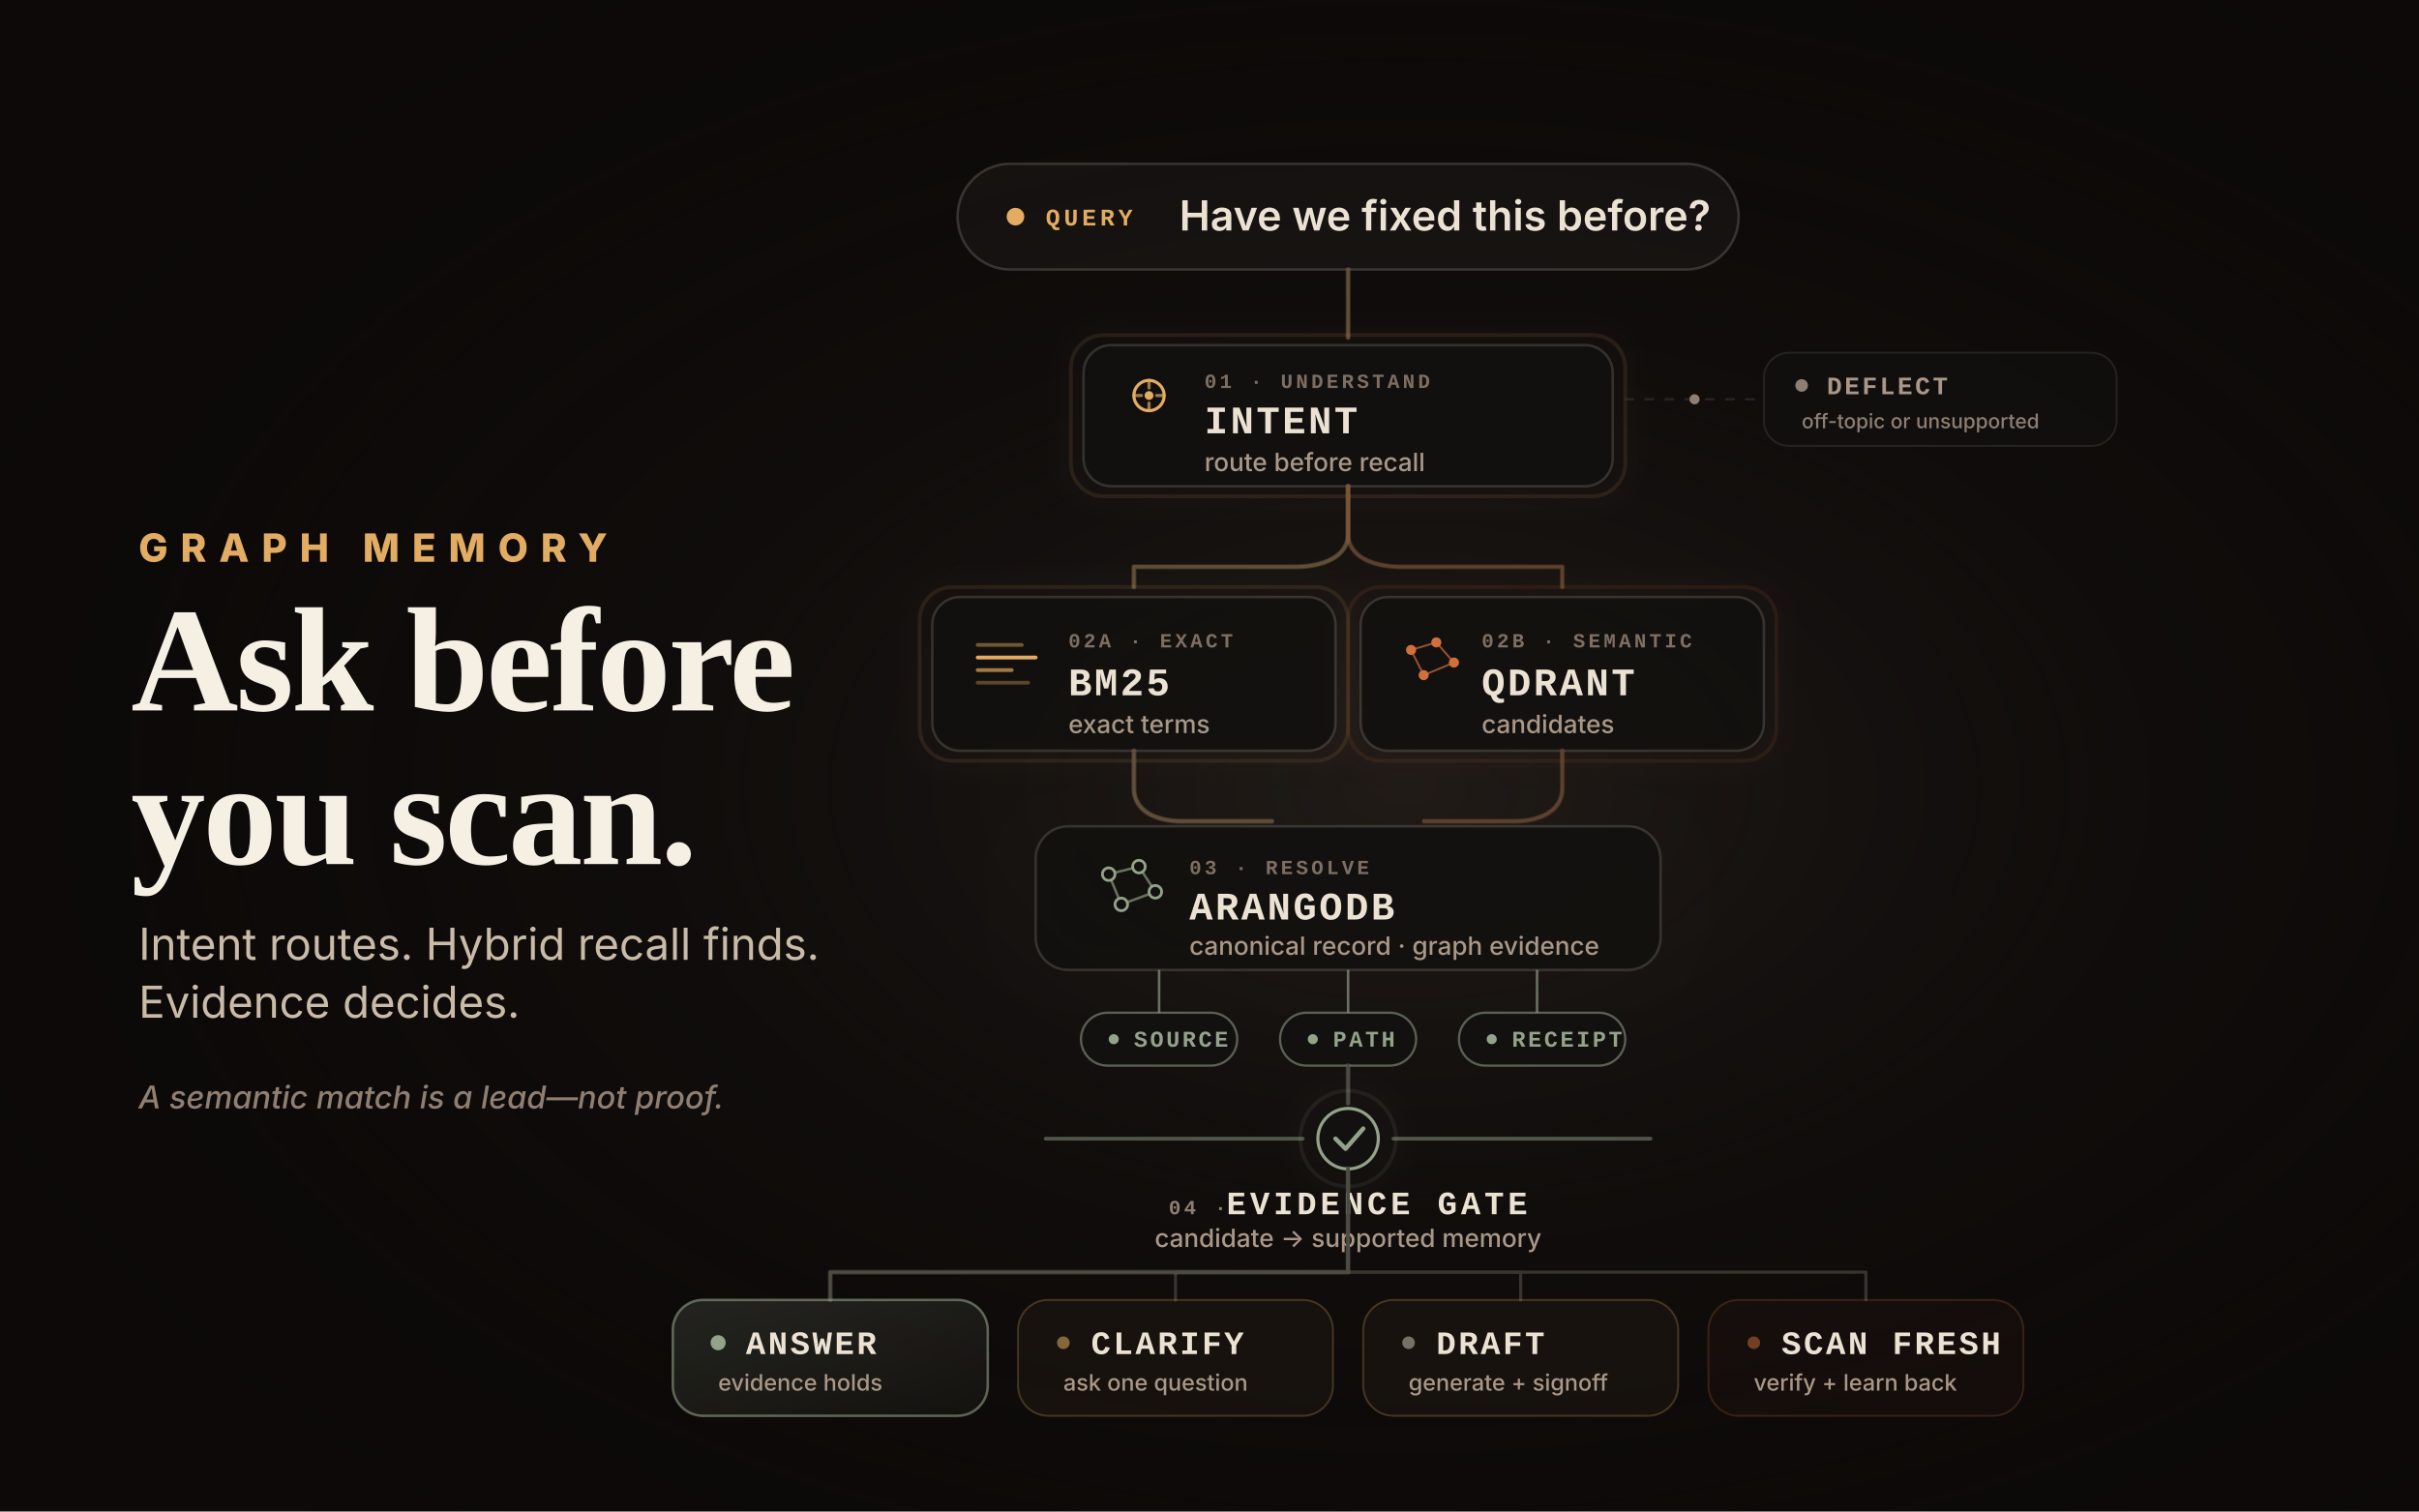
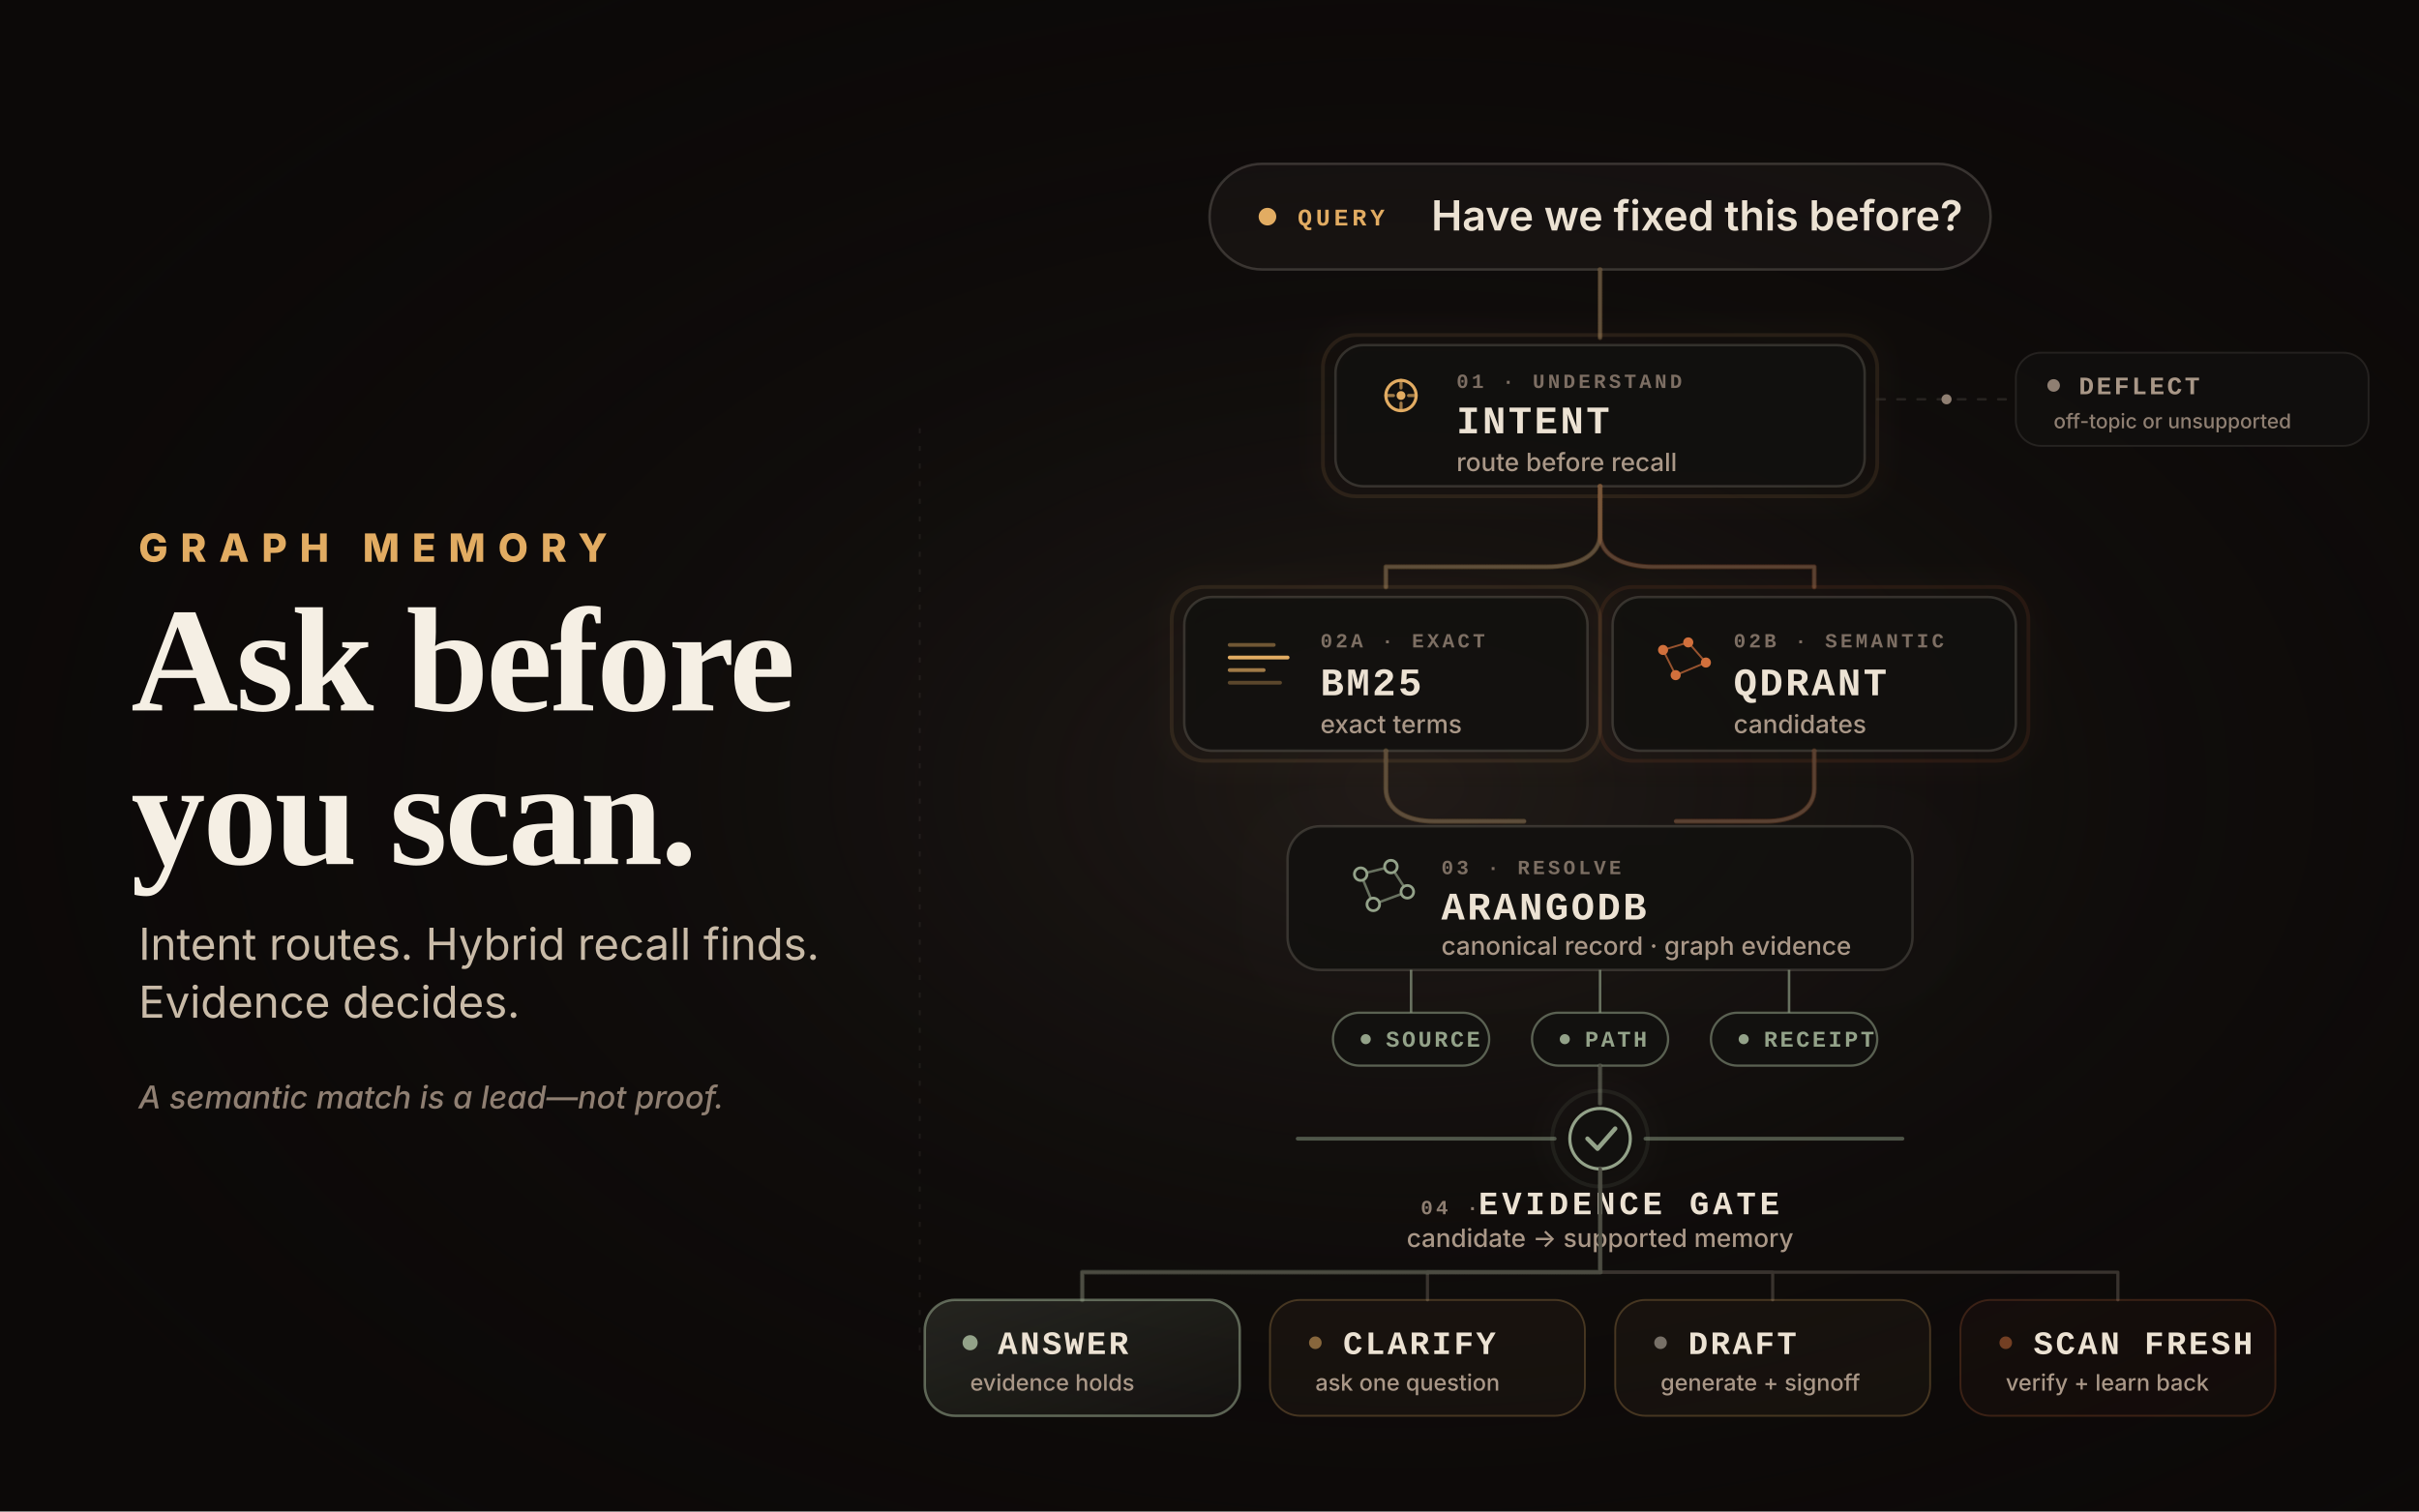
<svg xmlns="http://www.w3.org/2000/svg" viewBox="0 0 1920 1200" width="1920" height="1200" role="img" aria-labelledby="memory-pipeline-title memory-pipeline-desc" tabindex="0">
  <defs>
    <radialGradient id="bg-glow" cx="58%" cy="52%" r="66%">
      <stop offset="0" stop-color="#261f1b" stop-opacity="0.78" />
      <stop offset="0.46" stop-color="#151210" stop-opacity="0.42" />
      <stop offset="1" stop-color="#0c0908" stop-opacity="0" />
    </radialGradient>
    <linearGradient id="answer-fill" x1="0" y1="0" x2="1" y2="1">
      <stop offset="0" stop-color="#93a289" stop-opacity="0.17" />
      <stop offset="1" stop-color="#93a289" stop-opacity="0.05" />
    </linearGradient>
    <filter id="soft-glow" x="-80%" y="-80%" width="260%" height="260%">
      <feGaussianBlur stdDeviation="10" result="blur" />
      <feMerge>
        <feMergeNode in="blur" />
        <feMergeNode in="SourceGraphic" />
      </feMerge>
    </filter>
    <filter id="wide-glow" x="-120%" y="-120%" width="340%" height="340%">
      <feGaussianBlur stdDeviation="22" />
    </filter>
    <style>
      #memory-pipeline .sans {
        font-family: Inter, ui-sans-serif, system-ui, -apple-system, BlinkMacSystemFont, "Segoe UI", sans-serif;
      }
      #memory-pipeline .mono {
        font-family: ui-monospace, SFMono-Regular, Menlo, Monaco, Consolas, "Liberation Mono", monospace;
      }
      #memory-pipeline .eyebrow {
        fill: #e2ac62;
        font-size: 31px;
        font-weight: 760;
        letter-spacing: 10px;
      }
      #memory-pipeline .serif {
        font-family: Fraunces, Georgia, "Times New Roman", serif;
      }
      #memory-pipeline .headline {
        fill: #f5efe4;
        font-size: 118px;
        font-weight: 720;
        letter-spacing: -2px;
      }
      #memory-pipeline .subhead {
        fill: #c9bba8;
        font-size: 35px;
        font-weight: 430;
      }
      #memory-pipeline .footer {
        fill: #8f7f72;
        font-size: 25px;
        font-weight: 480;
        font-style: italic;
      }
      #memory-pipeline .step {
        fill: #8f7f72;
        font-size: 16px;
        font-weight: 620;
        letter-spacing: 2.5px;
        opacity: 0.85;
      }
      #memory-pipeline .stage-name {
        fill: #ece2d3;
        font-size: 31px;
        font-weight: 760;
        letter-spacing: 2px;
      }
      #memory-pipeline .stage-note {
        fill: #a99787;
        font-size: 20px;
        font-weight: 480;
      }
      #memory-pipeline .query-label {
        fill: #e2ac62;
        font-size: 19px;
        font-weight: 760;
        letter-spacing: 3px;
      }
      #memory-pipeline .query-text {
        fill: #ece2d3;
        font-size: 33px;
        font-weight: 570;
      }
      #memory-pipeline .token-label {
        fill: #93a289;
        font-size: 18px;
        font-weight: 730;
        letter-spacing: 2px;
      }
      #memory-pipeline .gate-name {
        fill: #ece2d3;
        font-size: 26px;
        font-weight: 760;
        letter-spacing: 3px;
      }
      #memory-pipeline .gate-note {
        fill: #a99787;
        font-size: 20px;
        font-weight: 480;
      }
      #memory-pipeline .outcome-name {
        fill: #ece2d3;
        font-size: 26px;
        font-weight: 760;
        letter-spacing: 2px;
      }
      #memory-pipeline .outcome-note {
        fill: #a99787;
        font-size: 18px;
        font-weight: 490;
      }
      #memory-pipeline .aside-name {
        fill: #a99787;
        font-size: 20px;
        font-weight: 720;
        letter-spacing: 2px;
      }
      #memory-pipeline .aside-note {
        fill: #8f7f72;
        font-size: 16px;
        font-weight: 470;
      }

      #memory-pipeline .panel {
        fill: rgba(18, 17, 15, 0.86);
        stroke: rgba(236, 226, 211, 0.16);
        stroke-width: 2;
      }
      #memory-pipeline .panel-soft {
        fill: rgba(18, 17, 15, 0.68);
        stroke: rgba(236, 226, 211, 0.10);
        stroke-width: 1.5;
      }
      #memory-pipeline .query-shell {
        fill: rgba(236, 226, 211, 0.035);
        stroke: rgba(236, 226, 211, 0.18);
        stroke-width: 2;
      }
      #memory-pipeline .base-path {
        fill: none;
        stroke: #39332e;
        stroke-width: 2.5;
        stroke-linecap: round;
        stroke-linejoin: round;
      }
      #memory-pipeline .base-path-faint {
        fill: none;
        stroke: #39332e;
        stroke-width: 2;
        stroke-linecap: round;
        stroke-dasharray: 6 10;
        opacity: 0.58;
      }
      #memory-pipeline .flow-path {
        fill: none;
        stroke-width: 4;
        stroke-linecap: round;
        stroke-linejoin: round;
        stroke-dasharray: 1;
        stroke-dashoffset: 0;
        opacity: 0.22;
      }
      #memory-pipeline .flow-amber { stroke: #e2ac62; }
      #memory-pipeline .flow-violet { stroke: #d1703c; }
      #memory-pipeline .flow-mint { stroke: #93a289; }
      #memory-pipeline .stage-halo {
        fill: none;
        stroke-width: 3;
        opacity: 0.12;
      }
      #memory-pipeline .halo-amber { stroke: #e2ac62; }
      #memory-pipeline .halo-violet { stroke: #d1703c; }
      #memory-pipeline .halo-mint { stroke: #93a289; }
      #memory-pipeline .intent-mark {
        fill: none;
        stroke: #e2ac62;
        stroke-width: 2.5;
        stroke-linecap: round;
      }
      #memory-pipeline .bm25-line {
        stroke: #e2ac62;
        stroke-width: 3;
        stroke-linecap: round;
      }
      #memory-pipeline .q-node {
        fill: #d1703c;
      }
      #memory-pipeline .q-edge {
        stroke: rgba(209, 112, 60, 0.7);
        stroke-width: 1.5;
      }
      #memory-pipeline .graph-edge {
        stroke: rgba(147, 162, 137, 0.66);
        stroke-width: 2;
      }
      #memory-pipeline .graph-node {
        fill: #12110f;
        stroke: #93a289;
        stroke-width: 2.2;
      }
      #memory-pipeline .token {
        fill: #12110f;
        stroke: rgba(147, 162, 137, 0.55);
        stroke-width: 1.8;
      }
      #memory-pipeline .gate-line {
        stroke: rgba(147, 162, 137, 0.48);
        stroke-width: 3;
        stroke-linecap: round;
      }
      #memory-pipeline .gate-ring {
        fill: #12110f;
        stroke: #93a289;
        stroke-width: 2.5;
      }
      #memory-pipeline .gate-check {
        fill: none;
        stroke: #93a289;
        stroke-width: 3.5;
        stroke-linecap: round;
        stroke-linejoin: round;
      }
      #memory-pipeline .answer-shell {
        fill: url(#answer-fill);
        stroke: rgba(147, 162, 137, 0.58);
        stroke-width: 2;
      }
      #memory-pipeline .clarify-shell {
        fill: rgba(226, 172, 98, 0.045);
        stroke: rgba(226, 172, 98, 0.25);
        stroke-width: 1.5;
      }
      #memory-pipeline .scan-shell {
        fill: rgba(209, 112, 60, 0.035);
        stroke: rgba(209, 112, 60, 0.22);
        stroke-width: 1.5;
      }
      #memory-pipeline .active-dot { fill: #93a289; }
      #memory-pipeline .deflect-dot { fill: #8f7f72; }

      @media (prefers-reduced-motion: no-preference) {
        @keyframes draw-query {
          0%, 4% { stroke-dashoffset: 1; opacity: 0; }
          14%, 28% { stroke-dashoffset: 0; opacity: 1; }
          36%, 100% { stroke-dashoffset: 0; opacity: 0.18; }
        }
        @keyframes pulse-intent {
          0%, 8%, 100% { opacity: 0; transform: scale(0.96); }
          16%, 28% { opacity: 0.75; transform: scale(1); }
          36% { opacity: 0.12; transform: scale(1.04); }
        }
        @keyframes draw-split {
          0%, 18% { stroke-dashoffset: 1; opacity: 0; }
          32%, 46% { stroke-dashoffset: 0; opacity: 1; }
          54%, 100% { stroke-dashoffset: 0; opacity: 0.18; }
        }
        @keyframes pulse-recall {
          0%, 22%, 100% { opacity: 0; transform: scale(0.97); }
          32%, 47% { opacity: 0.72; transform: scale(1); }
          55% { opacity: 0.10; transform: scale(1.03); }
        }
        @keyframes draw-merge {
          0%, 36% { stroke-dashoffset: 1; opacity: 0; }
          50%, 62% { stroke-dashoffset: 0; opacity: 1; }
          70%, 100% { stroke-dashoffset: 0; opacity: 0.18; }
        }
        @keyframes pulse-record {
          0%, 42%, 100% { opacity: 0; transform: scale(0.98); }
          52%, 68% { opacity: 0.7; transform: scale(1); }
          76% { opacity: 0.10; transform: scale(1.035); }
        }
        @keyframes proof-on {
          0%, 52%, 100% { opacity: 0.35; }
          62%, 76% { opacity: 1; }
          84% { opacity: 0.48; }
        }
        @keyframes draw-gate {
          0%, 58% { stroke-dashoffset: 1; opacity: 0; }
          72%, 84% { stroke-dashoffset: 0; opacity: 1; }
          92%, 100% { stroke-dashoffset: 0; opacity: 0.18; }
        }
        @keyframes pulse-gate {
          0%, 62%, 100% { opacity: 0; transform: scale(0.9); }
          74%, 88% { opacity: 0.8; transform: scale(1); }
          96% { opacity: 0.14; transform: scale(1.06); }
        }
        @keyframes answer-on {
          0%, 72%, 100% { opacity: 0.48; }
          84%, 96% { opacity: 1; }
        }
        @keyframes query-dot {
          0%, 2% { transform: scale(0.7); opacity: 0.3; }
          10%, 22% { transform: scale(1.25); opacity: 1; }
          32%, 100% { transform: scale(1); opacity: 0.55; }
        }
        #memory-pipeline .query-flow { animation: draw-query 9s ease-in-out infinite; }
        #memory-pipeline .intent-halo {
          transform-origin: 1070px 330px;
          animation: pulse-intent 9s ease-in-out infinite;
        }
        #memory-pipeline .split-flow { animation: draw-split 9s ease-in-out infinite; }
        #memory-pipeline .bm25-halo {
          transform-origin: 900px 535px;
          animation: pulse-recall 9s ease-in-out infinite;
        }
        #memory-pipeline .qdrant-halo {
          transform-origin: 1240px 535px;
          animation: pulse-recall 9s ease-in-out infinite;
          animation-delay: 0.18s;
        }
        #memory-pipeline .merge-flow { animation: draw-merge 9s ease-in-out infinite; }
        #memory-pipeline .record-halo {
          transform-origin: 1070px 713px;
          animation: pulse-record 9s ease-in-out infinite;
        }
        #memory-pipeline .proof-1 { animation: proof-on 9s ease-in-out infinite; }
        #memory-pipeline .proof-2 { animation: proof-on 9s ease-in-out infinite; animation-delay: 0.18s; }
        #memory-pipeline .proof-3 { animation: proof-on 9s ease-in-out infinite; animation-delay: 0.36s; }
        #memory-pipeline .gate-flow { animation: draw-gate 9s ease-in-out infinite; }
        #memory-pipeline .gate-halo {
          transform-origin: 1070px 904px;
          animation: pulse-gate 9s ease-in-out infinite;
        }
        #memory-pipeline .answer-state { animation: answer-on 9s ease-in-out infinite; }
        #memory-pipeline .query-dot { transform-origin: 806px 172px; animation: query-dot 9s ease-in-out infinite; }
      }
    </style>
  </defs>
  <g id="memory-pipeline">
    <rect width="1920" height="1200" fill="#0c0908" />
    <rect width="1920" height="1200" fill="url(#bg-glow)" />
    <g aria-label="Card heading">
      <text x="110" y="446" class="sans eyebrow">GRAPH MEMORY</text>
      <text x="104" y="564" class="serif headline">Ask before</text>
      <text x="104" y="686" class="serif headline">you scan.</text>
      <text x="110" y="762" class="sans subhead">Intent routes. Hybrid recall finds.</text>
      <text x="110" y="808" class="sans subhead">Evidence decides.</text>
      <text x="110" y="880" class="sans footer">A semantic match is a lead—not proof.</text>
    </g>
-     <g aria-label="Example question">
-       <rect x="760" y="130" width="620" height="84" rx="42" class="query-shell" />
-       <circle cx="806" cy="172" r="7" fill="#e2ac62" class="query-dot" />
-       <text x="830" y="179" class="mono query-label">QUERY</text>
-       <text x="936" y="183" class="sans query-text">Have we fixed this before?</text>
-     </g>
-     <g aria-label="Intent stage">
-       <path d="M1070 214 V268" class="base-path" />
-       <path d="M1070 214 V268" class="flow-path flow-amber query-flow" pathLength="1" />
-       <rect x="850" y="266" width="440" height="128" rx="26" class="stage-halo halo-amber intent-halo" filter="url(#soft-glow)" />
-       <rect x="860" y="274" width="420" height="112" rx="22" class="panel" />
-       <g transform="translate(896 300)" aria-hidden="true">
-         <circle cx="16" cy="14" r="12" class="intent-mark" />
-         <path d="M16 2 V8 M16 20 V26 M4 14 H10 M22 14 H28" class="intent-mark" opacity="0.68" />
-         <circle cx="16" cy="14" r="3.5" fill="#e2ac62" />
-       </g>
-       <text x="956" y="308" class="mono step">01 · UNDERSTAND</text>
-       <text x="956" y="344" class="mono stage-name">INTENT</text>
-       <text x="956" y="374" class="sans stage-note">route before recall</text>
-       <path d="M1290 317 H1400" class="base-path-faint" />
-       <circle cx="1345" cy="317" r="4" class="deflect-dot" />
-       <g aria-label="Deflect branch">
-         <rect x="1400" y="280" width="280" height="74" rx="20" class="panel-soft" />
-         <circle cx="1430" cy="306" r="5" class="deflect-dot" />
-         <text x="1450" y="313" class="mono aside-name">DEFLECT</text>
-         <text x="1430" y="340" class="sans aside-note">off-topic or unsupported</text>
-       </g>
-     </g>
-     <g aria-label="Hybrid recall stage">
-       <path d="M1070 386 V424 C1070 442 1050 450 1028 450 H900 V466" class="base-path" />
-       <path d="M1070 386 V424 C1070 442 1090 450 1112 450 H1240 V466" class="base-path" />
-       <path d="M1070 386 V424 C1070 442 1050 450 1028 450 H900 V466" class="flow-path flow-amber split-flow" pathLength="1" />
-       <path d="M1070 386 V424 C1070 442 1090 450 1112 450 H1240 V466" class="flow-path flow-violet split-flow" pathLength="1" />
-       <rect x="730" y="466" width="340" height="138" rx="26" class="stage-halo halo-amber bm25-halo" filter="url(#soft-glow)" />
-       <rect x="740" y="474" width="320" height="122" rx="22" class="panel" />
-       <g transform="translate(776 508)" aria-hidden="true">
-         <line x1="0" y1="4" x2="35" y2="4" class="bm25-line" opacity="0.45" />
-         <line x1="0" y1="14" x2="46" y2="14" class="bm25-line" />
-         <line x1="0" y1="24" x2="27" y2="24" class="bm25-line" opacity="0.68" />
-         <line x1="0" y1="34" x2="40" y2="34" class="bm25-line" opacity="0.35" />
-       </g>
-       <text x="848" y="514" class="mono step">02A · EXACT</text>
-       <text x="848" y="552" class="mono stage-name">BM25</text>
-       <text x="848" y="582" class="sans stage-note">exact terms</text>
-       <rect x="1070" y="466" width="340" height="138" rx="26" class="stage-halo halo-violet qdrant-halo" filter="url(#soft-glow)" />
-       <rect x="1080" y="474" width="320" height="122" rx="22" class="panel" />
-       <g transform="translate(1112 506)" aria-hidden="true">
-         <line x1="8" y1="10" x2="28" y2="4" class="q-edge" />
-         <line x1="28" y1="4" x2="42" y2="20" class="q-edge" />
-         <line x1="8" y1="10" x2="18" y2="30" class="q-edge" />
-         <line x1="18" y1="30" x2="42" y2="20" class="q-edge" />
-         <circle cx="8" cy="10" r="4" class="q-node" />
-         <circle cx="28" cy="4" r="4" class="q-node" />
-         <circle cx="42" cy="20" r="4" class="q-node" />
-         <circle cx="18" cy="30" r="4" class="q-node" />
-       </g>
-       <text x="1176" y="514" class="mono step">02B · SEMANTIC</text>
-       <text x="1176" y="552" class="mono stage-name">QDRANT</text>
-       <text x="1176" y="582" class="sans stage-note">candidates</text>
-     </g>
-     <g aria-label="Canonical record and graph evidence stage">
-       <path d="M900 596 V626 C900 644 918 652 938 652 H1010" class="base-path" />
-       <path d="M1240 596 V626 C1240 644 1222 652 1202 652 H1130" class="base-path" />
-       <path d="M900 596 V626 C900 644 918 652 938 652 H1010" class="flow-path flow-amber merge-flow" pathLength="1" />
-       <path d="M1240 596 V626 C1240 644 1222 652 1202 652 H1130" class="flow-path flow-violet merge-flow" pathLength="1" />
-       <rect x="808" y="648" width="524" height="130" rx="32" class="stage-halo halo-mint record-halo" filter="url(#wide-glow)" />
-       <rect x="822" y="656" width="496" height="114" rx="26" class="panel" />
-       <g transform="translate(872 684)" aria-hidden="true">
-         <line x1="8" y1="10" x2="32" y2="4" class="graph-edge" />
-         <line x1="32" y1="4" x2="45" y2="24" class="graph-edge" />
-         <line x1="8" y1="10" x2="18" y2="34" class="graph-edge" />
-         <line x1="18" y1="34" x2="45" y2="24" class="graph-edge" />
-         <circle cx="8" cy="10" r="5" class="graph-node" />
-         <circle cx="32" cy="4" r="5" class="graph-node" />
-         <circle cx="45" cy="24" r="5" class="graph-node" />
-         <circle cx="18" cy="34" r="5" class="graph-node" />
-       </g>
-       <text x="944" y="694" class="mono step">03 · RESOLVE</text>
-       <text x="944" y="730" class="mono stage-name">ARANGODB</text>
-       <text x="944" y="758" class="sans stage-note">canonical record · graph evidence</text>
-       <g class="proof-1" aria-label="Source evidence">
-         <path d="M920 770 V804" class="graph-edge" />
-         <rect x="858" y="804" width="124" height="42" rx="21" class="token" />
-         <circle cx="884" cy="825" r="4" fill="#93a289" />
-         <text x="900" y="831" class="mono token-label">SOURCE</text>
-       </g>
-       <g class="proof-2" aria-label="Graph path evidence">
-         <path d="M1070 770 V804" class="graph-edge" />
-         <rect x="1016" y="804" width="108" height="42" rx="21" class="token" />
-         <circle cx="1042" cy="825" r="4" fill="#93a289" />
-         <text x="1058" y="831" class="mono token-label">PATH</text>
-       </g>
-       <g class="proof-3" aria-label="Receipt evidence">
-         <path d="M1220 770 V804" class="graph-edge" />
-         <rect x="1158" y="804" width="132" height="42" rx="21" class="token" />
-         <circle cx="1184" cy="825" r="4" fill="#93a289" />
-         <text x="1200" y="831" class="mono token-label">RECEIPT</text>
-       </g>
-     </g>
-     <g aria-label="Evidence gate">
-       <path d="M1070 846 V876" class="base-path" />
-       <path d="M1070 846 V876" class="flow-path flow-mint gate-flow" pathLength="1" />
-       <circle cx="1070" cy="904" r="38" class="stage-halo halo-mint gate-halo" filter="url(#soft-glow)" />
-       <line x1="830" y1="904" x2="1034" y2="904" class="gate-line" />
-       <line x1="1106" y1="904" x2="1310" y2="904" class="gate-line" />
-       <circle cx="1070" cy="904" r="24" class="gate-ring" />
-       <path d="M1060 904 L1068 912 L1082 896" class="gate-check" />
-       <text x="1070" y="964" text-anchor="middle" class="mono gate-name">
-         <tspan class="step" fill="#8f7f72">04 · </tspan>EVIDENCE GATE</text>
-       <text x="1070" y="990" text-anchor="middle" class="sans gate-note">candidate → supported memory</text>
-     </g>
-     <g aria-label="Bounded outcomes">
-       <path d="M1070 928 V1010 H659 V1032" class="base-path" />
-       <path d="M1070 928 V1010 H933 V1032" class="base-path" />
-       <path d="M1070 928 V1010 H1207 V1032" class="base-path" />
-       <path d="M1070 928 V1010 H1481 V1032" class="base-path" />
-       <path d="M1070 928 V1010 H659 V1032" class="flow-path flow-mint gate-flow" pathLength="1" />
-       <g class="answer-state" aria-label="Answer outcome">
-         <rect x="534" y="1032" width="250" height="92" rx="24" class="answer-shell" />
-         <circle cx="570" cy="1066" r="6" class="active-dot" />
-         <text x="592" y="1075" class="mono outcome-name">ANSWER</text>
-         <text x="570" y="1104" class="sans outcome-note">evidence holds</text>
-       </g>
-       <g aria-label="Clarify outcome">
-         <rect x="808" y="1032" width="250" height="92" rx="24" class="clarify-shell" />
-         <circle cx="844" cy="1066" r="5" fill="#e2ac62" opacity="0.55" />
-         <text x="866" y="1075" class="mono outcome-name">CLARIFY</text>
-         <text x="844" y="1104" class="sans outcome-note">ask one question</text>
-       </g>
-       <g aria-label="Draft outcome">
-         <rect x="1082" y="1032" width="250" height="92" rx="24" class="clarify-shell" />
-         <circle cx="1118" cy="1066" r="5" fill="#ece2d3" opacity="0.45" />
-         <text x="1140" y="1075" class="mono outcome-name">DRAFT</text>
-         <text x="1118" y="1104" class="sans outcome-note">generate + signoff</text>
-       </g>
-       <g aria-label="Scan fresh outcome">
-         <rect x="1356" y="1032" width="250" height="92" rx="24" class="scan-shell" />
-         <circle cx="1392" cy="1066" r="5" fill="#d1703c" opacity="0.5" />
-         <text x="1414" y="1075" class="mono outcome-name">SCAN FRESH</text>
-         <text x="1392" y="1104" class="sans outcome-note">verify + learn back</text>
+     <line x1="730" y1="340" x2="730" y2="1080" stroke="rgba(236,226,211,0.07)" stroke-dasharray="4 10" stroke-width="1.5" />
+     <g transform="translate(200 0)">
+       <g aria-label="Example question">
+         <rect x="760" y="130" width="620" height="84" rx="42" class="query-shell" />
+         <circle cx="806" cy="172" r="7" fill="#e2ac62" class="query-dot" />
+         <text x="830" y="179" class="mono query-label">QUERY</text>
+         <text x="936" y="183" class="sans query-text">Have we fixed this before?</text>
+       </g>
+       <g aria-label="Intent stage">
+         <path d="M1070 214 V268" class="base-path" />
+         <path d="M1070 214 V268" class="flow-path flow-amber query-flow" pathLength="1" />
+         <rect x="850" y="266" width="440" height="128" rx="26" class="stage-halo halo-amber intent-halo" filter="url(#soft-glow)" />
+         <rect x="860" y="274" width="420" height="112" rx="22" class="panel" />
+         <g transform="translate(896 300)" aria-hidden="true">
+           <circle cx="16" cy="14" r="12" class="intent-mark" />
+           <path d="M16 2 V8 M16 20 V26 M4 14 H10 M22 14 H28" class="intent-mark" opacity="0.68" />
+           <circle cx="16" cy="14" r="3.5" fill="#e2ac62" />
+         </g>
+         <text x="956" y="308" class="mono step">01 · UNDERSTAND</text>
+         <text x="956" y="344" class="mono stage-name">INTENT</text>
+         <text x="956" y="374" class="sans stage-note">route before recall</text>
+         <path d="M1290 317 H1400" class="base-path-faint" />
+         <circle cx="1345" cy="317" r="4" class="deflect-dot" />
+         <g aria-label="Deflect branch">
+           <rect x="1400" y="280" width="280" height="74" rx="20" class="panel-soft" />
+           <circle cx="1430" cy="306" r="5" class="deflect-dot" />
+           <text x="1450" y="313" class="mono aside-name">DEFLECT</text>
+           <text x="1430" y="340" class="sans aside-note">off-topic or unsupported</text>
+         </g>
+       </g>
+       <g aria-label="Hybrid recall stage">
+         <path d="M1070 386 V424 C1070 442 1050 450 1028 450 H900 V466" class="base-path" />
+         <path d="M1070 386 V424 C1070 442 1090 450 1112 450 H1240 V466" class="base-path" />
+         <path d="M1070 386 V424 C1070 442 1050 450 1028 450 H900 V466" class="flow-path flow-amber split-flow" pathLength="1" />
+         <path d="M1070 386 V424 C1070 442 1090 450 1112 450 H1240 V466" class="flow-path flow-violet split-flow" pathLength="1" />
+         <rect x="730" y="466" width="340" height="138" rx="26" class="stage-halo halo-amber bm25-halo" filter="url(#soft-glow)" />
+         <rect x="740" y="474" width="320" height="122" rx="22" class="panel" />
+         <g transform="translate(776 508)" aria-hidden="true">
+           <line x1="0" y1="4" x2="35" y2="4" class="bm25-line" opacity="0.45" />
+           <line x1="0" y1="14" x2="46" y2="14" class="bm25-line" />
+           <line x1="0" y1="24" x2="27" y2="24" class="bm25-line" opacity="0.68" />
+           <line x1="0" y1="34" x2="40" y2="34" class="bm25-line" opacity="0.35" />
+         </g>
+         <text x="848" y="514" class="mono step">02A · EXACT</text>
+         <text x="848" y="552" class="mono stage-name">BM25</text>
+         <text x="848" y="582" class="sans stage-note">exact terms</text>
+         <rect x="1070" y="466" width="340" height="138" rx="26" class="stage-halo halo-violet qdrant-halo" filter="url(#soft-glow)" />
+         <rect x="1080" y="474" width="320" height="122" rx="22" class="panel" />
+         <g transform="translate(1112 506)" aria-hidden="true">
+           <line x1="8" y1="10" x2="28" y2="4" class="q-edge" />
+           <line x1="28" y1="4" x2="42" y2="20" class="q-edge" />
+           <line x1="8" y1="10" x2="18" y2="30" class="q-edge" />
+           <line x1="18" y1="30" x2="42" y2="20" class="q-edge" />
+           <circle cx="8" cy="10" r="4" class="q-node" />
+           <circle cx="28" cy="4" r="4" class="q-node" />
+           <circle cx="42" cy="20" r="4" class="q-node" />
+           <circle cx="18" cy="30" r="4" class="q-node" />
+         </g>
+         <text x="1176" y="514" class="mono step">02B · SEMANTIC</text>
+         <text x="1176" y="552" class="mono stage-name">QDRANT</text>
+         <text x="1176" y="582" class="sans stage-note">candidates</text>
+       </g>
+       <g aria-label="Canonical record and graph evidence stage">
+         <path d="M900 596 V626 C900 644 918 652 938 652 H1010" class="base-path" />
+         <path d="M1240 596 V626 C1240 644 1222 652 1202 652 H1130" class="base-path" />
+         <path d="M900 596 V626 C900 644 918 652 938 652 H1010" class="flow-path flow-amber merge-flow" pathLength="1" />
+         <path d="M1240 596 V626 C1240 644 1222 652 1202 652 H1130" class="flow-path flow-violet merge-flow" pathLength="1" />
+         <rect x="808" y="648" width="524" height="130" rx="32" class="stage-halo halo-mint record-halo" filter="url(#wide-glow)" />
+         <rect x="822" y="656" width="496" height="114" rx="26" class="panel" />
+         <g transform="translate(872 684)" aria-hidden="true">
+           <line x1="8" y1="10" x2="32" y2="4" class="graph-edge" />
+           <line x1="32" y1="4" x2="45" y2="24" class="graph-edge" />
+           <line x1="8" y1="10" x2="18" y2="34" class="graph-edge" />
+           <line x1="18" y1="34" x2="45" y2="24" class="graph-edge" />
+           <circle cx="8" cy="10" r="5" class="graph-node" />
+           <circle cx="32" cy="4" r="5" class="graph-node" />
+           <circle cx="45" cy="24" r="5" class="graph-node" />
+           <circle cx="18" cy="34" r="5" class="graph-node" />
+         </g>
+         <text x="944" y="694" class="mono step">03 · RESOLVE</text>
+         <text x="944" y="730" class="mono stage-name">ARANGODB</text>
+         <text x="944" y="758" class="sans stage-note">canonical record · graph evidence</text>
+         <g class="proof-1" aria-label="Source evidence">
+           <path d="M920 770 V804" class="graph-edge" />
+           <rect x="858" y="804" width="124" height="42" rx="21" class="token" />
+           <circle cx="884" cy="825" r="4" fill="#93a289" />
+           <text x="900" y="831" class="mono token-label">SOURCE</text>
+         </g>
+         <g class="proof-2" aria-label="Graph path evidence">
+           <path d="M1070 770 V804" class="graph-edge" />
+           <rect x="1016" y="804" width="108" height="42" rx="21" class="token" />
+           <circle cx="1042" cy="825" r="4" fill="#93a289" />
+           <text x="1058" y="831" class="mono token-label">PATH</text>
+         </g>
+         <g class="proof-3" aria-label="Receipt evidence">
+           <path d="M1220 770 V804" class="graph-edge" />
+           <rect x="1158" y="804" width="132" height="42" rx="21" class="token" />
+           <circle cx="1184" cy="825" r="4" fill="#93a289" />
+           <text x="1200" y="831" class="mono token-label">RECEIPT</text>
+         </g>
+       </g>
+       <g aria-label="Evidence gate">
+         <path d="M1070 846 V876" class="base-path" />
+         <path d="M1070 846 V876" class="flow-path flow-mint gate-flow" pathLength="1" />
+         <circle cx="1070" cy="904" r="38" class="stage-halo halo-mint gate-halo" filter="url(#soft-glow)" />
+         <line x1="830" y1="904" x2="1034" y2="904" class="gate-line" />
+         <line x1="1106" y1="904" x2="1310" y2="904" class="gate-line" />
+         <circle cx="1070" cy="904" r="24" class="gate-ring" />
+         <path d="M1060 904 L1068 912 L1082 896" class="gate-check" />
+         <text x="1070" y="964" text-anchor="middle" class="mono gate-name">
+           <tspan class="step" fill="#8f7f72">04 · </tspan>EVIDENCE GATE</text>
+         <text x="1070" y="990" text-anchor="middle" class="sans gate-note">candidate → supported memory</text>
+       </g>
+       <g aria-label="Bounded outcomes">
+         <path d="M1070 928 V1010 H659 V1032" class="base-path" />
+         <path d="M1070 928 V1010 H933 V1032" class="base-path" />
+         <path d="M1070 928 V1010 H1207 V1032" class="base-path" />
+         <path d="M1070 928 V1010 H1481 V1032" class="base-path" />
+         <path d="M1070 928 V1010 H659 V1032" class="flow-path flow-mint gate-flow" pathLength="1" />
+         <g class="answer-state" aria-label="Answer outcome">
+           <rect x="534" y="1032" width="250" height="92" rx="24" class="answer-shell" />
+           <circle cx="570" cy="1066" r="6" class="active-dot" />
+           <text x="592" y="1075" class="mono outcome-name">ANSWER</text>
+           <text x="570" y="1104" class="sans outcome-note">evidence holds</text>
+         </g>
+         <g aria-label="Clarify outcome">
+           <rect x="808" y="1032" width="250" height="92" rx="24" class="clarify-shell" />
+           <circle cx="844" cy="1066" r="5" fill="#e2ac62" opacity="0.55" />
+           <text x="866" y="1075" class="mono outcome-name">CLARIFY</text>
+           <text x="844" y="1104" class="sans outcome-note">ask one question</text>
+         </g>
+         <g aria-label="Draft outcome">
+           <rect x="1082" y="1032" width="250" height="92" rx="24" class="clarify-shell" />
+           <circle cx="1118" cy="1066" r="5" fill="#ece2d3" opacity="0.45" />
+           <text x="1140" y="1075" class="mono outcome-name">DRAFT</text>
+           <text x="1118" y="1104" class="sans outcome-note">generate + signoff</text>
+         </g>
+         <g aria-label="Scan fresh outcome">
+           <rect x="1356" y="1032" width="250" height="92" rx="24" class="scan-shell" />
+           <circle cx="1392" cy="1066" r="5" fill="#d1703c" opacity="0.5" />
+           <text x="1414" y="1075" class="mono outcome-name">SCAN FRESH</text>
+           <text x="1392" y="1104" class="sans outcome-note">verify + learn back</text>
+         </g>
      </g>
    </g>
  </g>
</svg>
